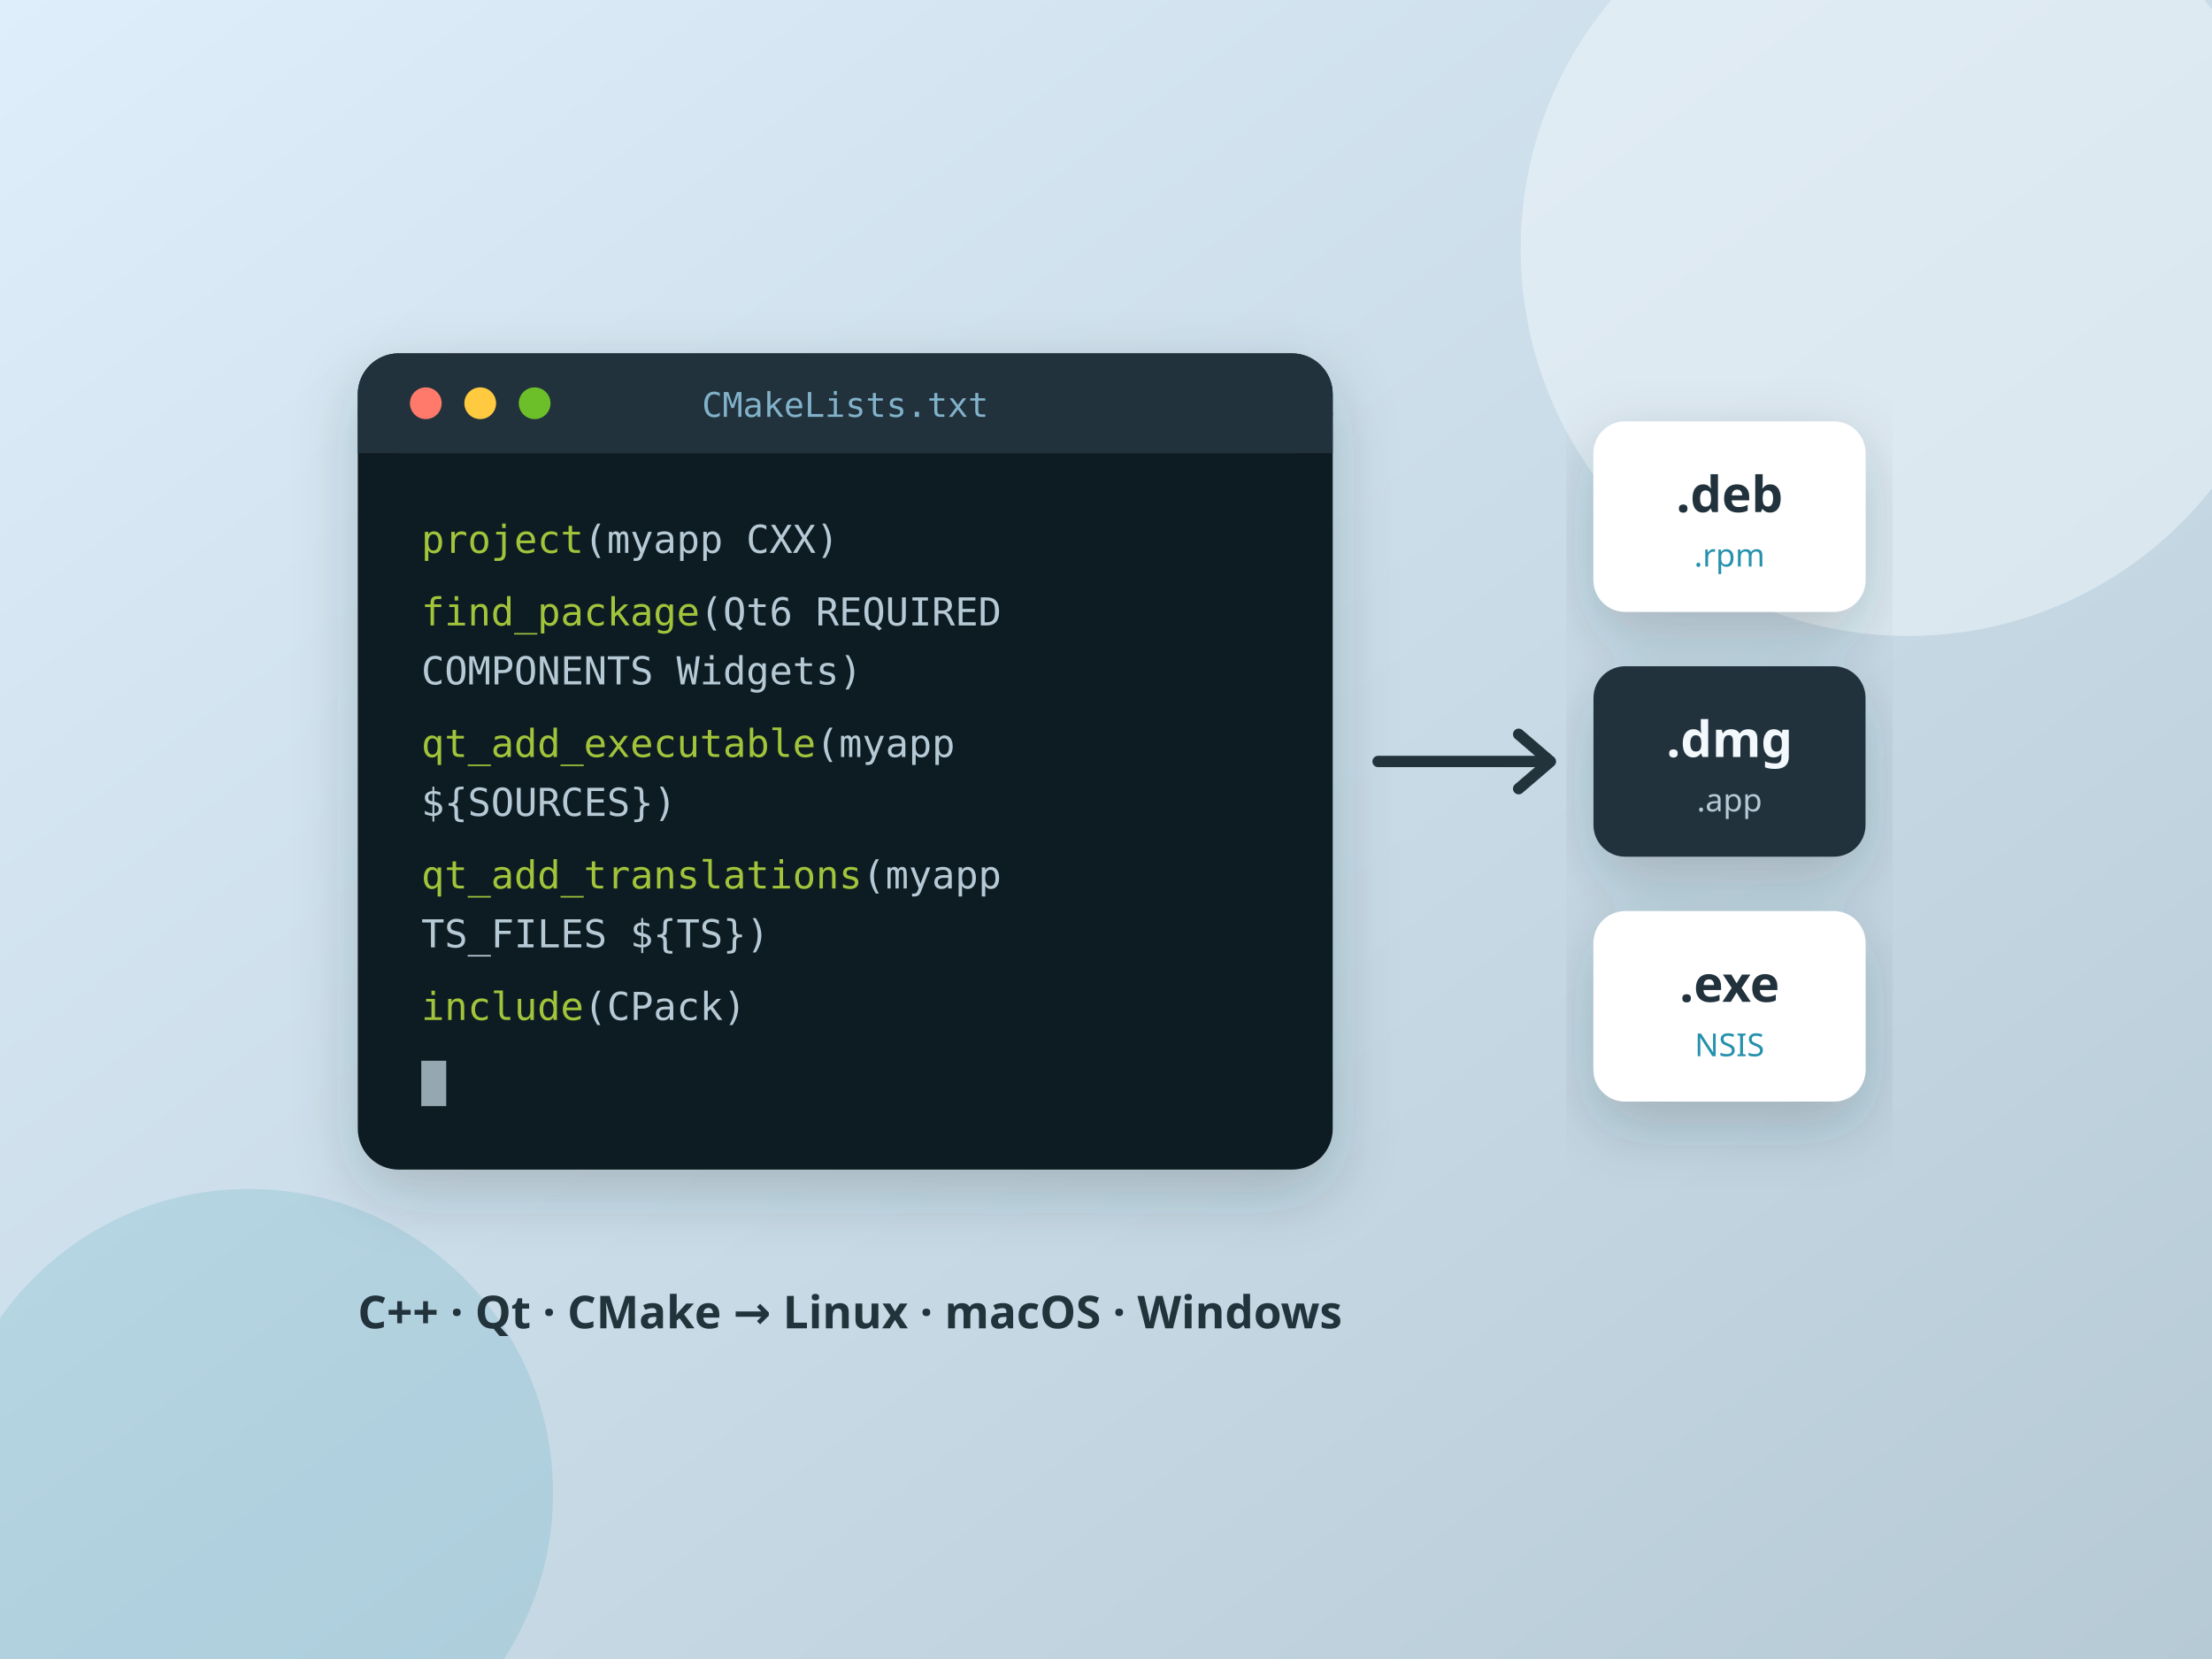
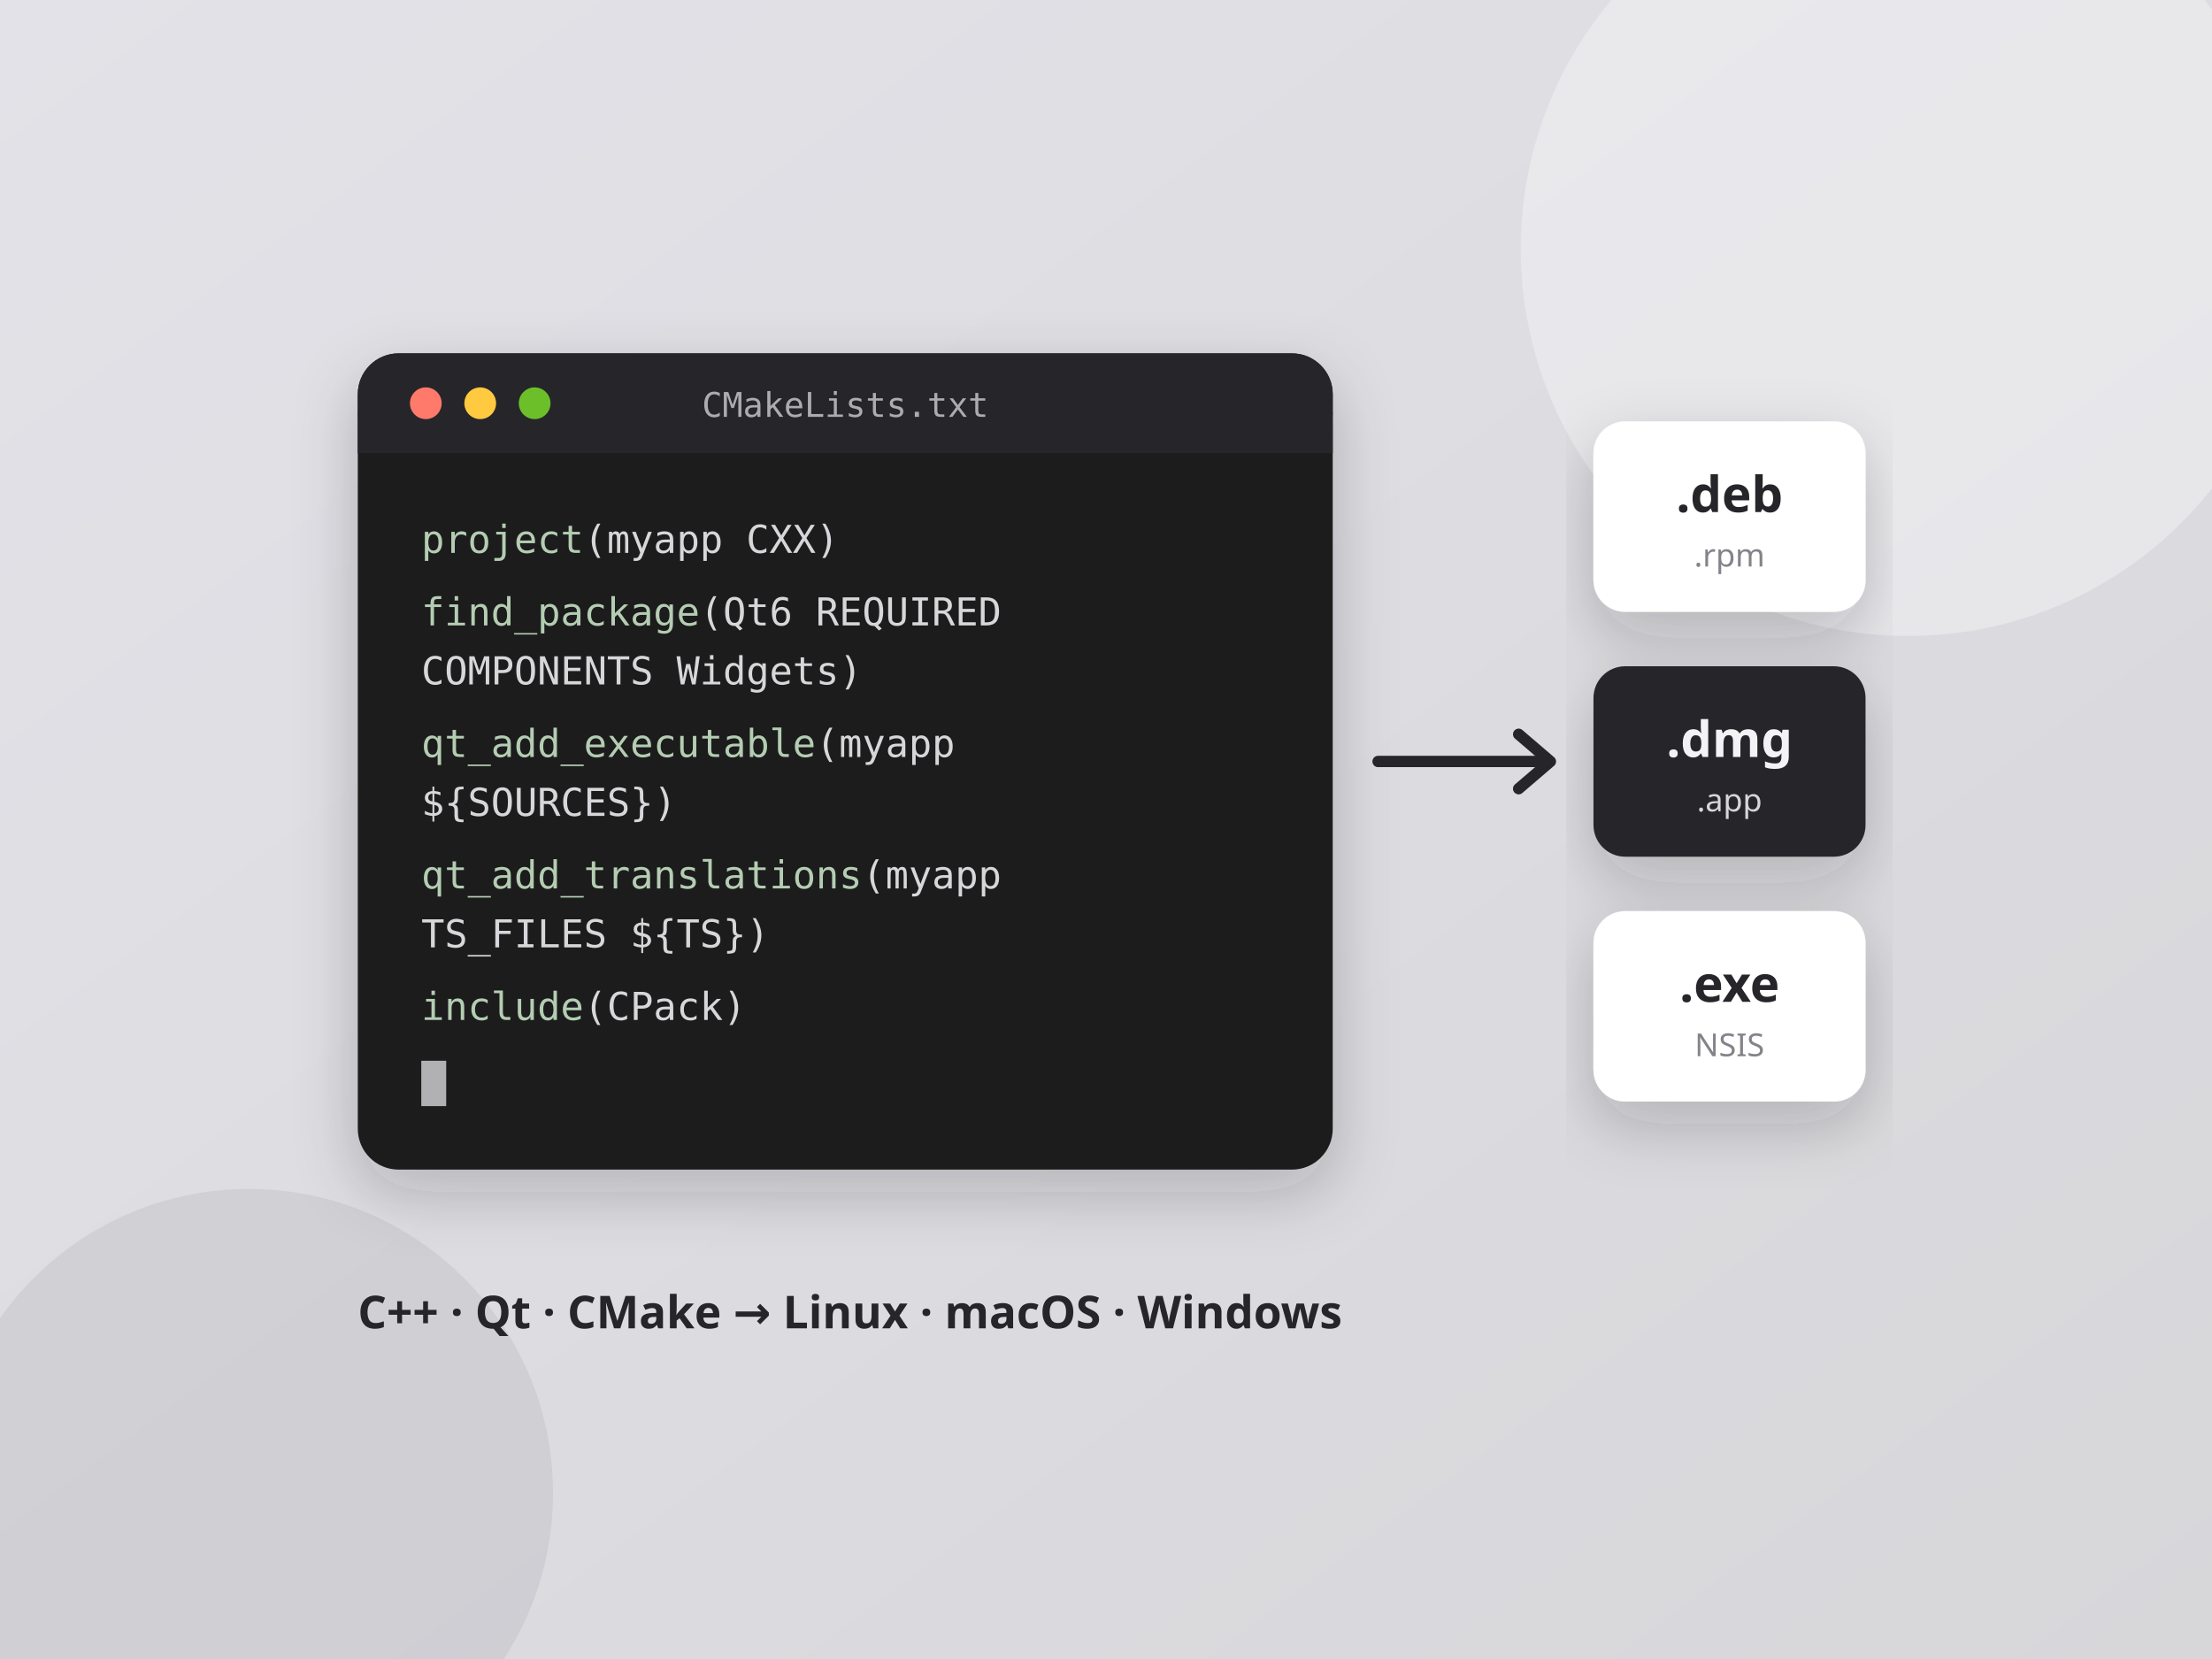
<svg xmlns="http://www.w3.org/2000/svg" viewBox="0 0 800 600" role="img" aria-label="cmakeqt: a CMakeLists file building into Linux, macOS and Windows packages">
  <defs>
    <linearGradient id="bg" x1="0" y1="0" x2="1" y2="1">
-       <stop offset="0" stop-color="#deeefa" />
-       <stop offset="1" stop-color="#b6cad6" />
+       <stop offset="0" stop-color="#e2e2e8" />
+       <stop offset="1" stop-color="#d7d7da" />
    </linearGradient>
    <filter id="shadow" x="-10%" y="-10%" width="120%" height="130%">
-       <feDropShadow dx="0" dy="10" stdDeviation="14" flood-color="#22333c" flood-opacity="0.22" />
+       <feDropShadow dx="0" dy="10" stdDeviation="14" flood-color="#25252a" flood-opacity="0.22" />
    </filter>
  </defs>
  <rect width="800" height="600" fill="url(#bg)" />
-   <circle cx="690" cy="90" r="140" fill="#f2f8fc" opacity="0.5" />
-   <circle cx="90" cy="540" r="110" fill="#2791ad" opacity="0.15" />
+   <circle cx="690" cy="90" r="140" fill="#f3f3f5" opacity="0.5" />
+   <circle cx="90" cy="540" r="110" fill="#83838a" opacity="0.15" />
  <g transform="translate(400 300) scale(0.82) translate(-400 -300)">
    <g filter="url(#shadow)">
-       <rect x="70" y="90" width="430" height="360" rx="18" fill="#111d24" />
-       <rect x="70" y="90" width="430" height="44" rx="18" fill="#22333c" />
-       <rect x="70" y="116" width="430" height="18" fill="#22333c" />
+       <rect x="70" y="90" width="430" height="360" rx="18" fill="#1b1b1f" />
+       <rect x="70" y="90" width="430" height="44" rx="18" fill="#25252a" />
+       <rect x="70" y="116" width="430" height="18" fill="#25252a" />
      <circle cx="100" cy="112" r="7" fill="#ff7a6b" />
      <circle cx="124" cy="112" r="7" fill="#ffc940" />
      <circle cx="148" cy="112" r="7" fill="#6dbf2a" />
-       <text x="285" y="118" text-anchor="middle" font-family="JetBrains Mono, ui-monospace, monospace" font-size="15" fill="#81b2ca">CMakeLists.txt</text>
+       <text x="285" y="118" text-anchor="middle" font-family="JetBrains Mono, ui-monospace, monospace" font-size="15" fill="#ababb0">CMakeLists.txt</text>
      <g font-family="JetBrains Mono, ui-monospace, monospace" font-size="17">
-         <text x="98" y="178" fill="#b6cad6">
-           <tspan fill="#a1c43a">project</tspan>(myapp CXX)</text>
-         <text x="98" y="210" fill="#b6cad6">
-           <tspan fill="#a1c43a">find_package</tspan>(Qt6 REQUIRED</text>
-         <text x="98" y="236" fill="#b6cad6">  COMPONENTS Widgets)</text>
-         <text x="98" y="268" fill="#b6cad6">
-           <tspan fill="#a1c43a">qt_add_executable</tspan>(myapp</text>
-         <text x="98" y="294" fill="#b6cad6">  ${SOURCES})</text>
-         <text x="98" y="326" fill="#b6cad6">
-           <tspan fill="#a1c43a">qt_add_translations</tspan>(myapp</text>
-         <text x="98" y="352" fill="#b6cad6">  TS_FILES ${TS})</text>
-         <text x="98" y="384" fill="#b6cad6">
-           <tspan fill="#a1c43a">include</tspan>(CPack)</text>
-         <rect x="98" y="402" width="11" height="20" fill="#b6cad6" opacity="0.8" />
+         <text x="98" y="178" fill="#d7d7da">
+           <tspan fill="#b4cdb2">project</tspan>(myapp CXX)</text>
+         <text x="98" y="210" fill="#d7d7da">
+           <tspan fill="#b4cdb2">find_package</tspan>(Qt6 REQUIRED</text>
+         <text x="98" y="236" fill="#d7d7da">  COMPONENTS Widgets)</text>
+         <text x="98" y="268" fill="#d7d7da">
+           <tspan fill="#b4cdb2">qt_add_executable</tspan>(myapp</text>
+         <text x="98" y="294" fill="#d7d7da">  ${SOURCES})</text>
+         <text x="98" y="326" fill="#d7d7da">
+           <tspan fill="#b4cdb2">qt_add_translations</tspan>(myapp</text>
+         <text x="98" y="352" fill="#d7d7da">  TS_FILES ${TS})</text>
+         <text x="98" y="384" fill="#d7d7da">
+           <tspan fill="#b4cdb2">include</tspan>(CPack)</text>
+         <rect x="98" y="402" width="11" height="20" fill="#d7d7da" opacity="0.8" />
      </g>
    </g>
-     <path d="M520 270 C 560 270, 560 270, 590 270" stroke="#22333c" stroke-width="5" fill="none" stroke-linecap="round" />
-     <path d="M582 258 L596 270 L582 282" stroke="#22333c" stroke-width="5" fill="none" stroke-linecap="round" stroke-linejoin="round" />
+     <path d="M520 270 C 560 270, 560 270, 590 270" stroke="#25252a" stroke-width="5" fill="none" stroke-linecap="round" />
+     <path d="M582 258 L596 270 L582 282" stroke="#25252a" stroke-width="5" fill="none" stroke-linecap="round" stroke-linejoin="round" />
    <g font-family="DM Sans, system-ui, sans-serif" font-weight="700" text-anchor="middle" filter="url(#shadow)">
      <g transform="translate(615 120)">
        <rect width="120" height="84" rx="14" fill="#FFFFFF" />
-         <text x="60" y="40" font-size="22" fill="#22333c">.deb</text>
-         <text x="60" y="64" font-size="14" font-weight="500" fill="#2791ad">.rpm</text>
+         <text x="60" y="40" font-size="22" fill="#25252a">.deb</text>
+         <text x="60" y="64" font-size="14" font-weight="500" fill="#83838a">.rpm</text>
      </g>
      <g transform="translate(615 228)">
-         <rect width="120" height="84" rx="14" fill="#22333c" />
-         <text x="60" y="40" font-size="22" fill="#f2f8fc">.dmg</text>
-         <text x="60" y="64" font-size="14" font-weight="500" fill="#b6cad6">.app</text>
+         <rect width="120" height="84" rx="14" fill="#25252a" />
+         <text x="60" y="40" font-size="22" fill="#f3f3f5">.dmg</text>
+         <text x="60" y="64" font-size="14" font-weight="500" fill="#d7d7da">.app</text>
      </g>
      <g transform="translate(615 336)">
        <rect width="120" height="84" rx="14" fill="#FFFFFF" />
-         <text x="60" y="40" font-size="22" fill="#22333c">.exe</text>
-         <text x="60" y="64" font-size="14" font-weight="500" fill="#2791ad">NSIS</text>
+         <text x="60" y="40" font-size="22" fill="#25252a">.exe</text>
+         <text x="60" y="64" font-size="14" font-weight="500" fill="#83838a">NSIS</text>
      </g>
    </g>
-     <text x="70" y="520" font-family="DM Sans, system-ui, sans-serif" font-size="20" font-weight="600" fill="#22333c">C++ · Qt · CMake → Linux · macOS · Windows</text>
+     <text x="70" y="520" font-family="DM Sans, system-ui, sans-serif" font-size="20" font-weight="600" fill="#25252a">C++ · Qt · CMake → Linux · macOS · Windows</text>
  </g>
</svg>
